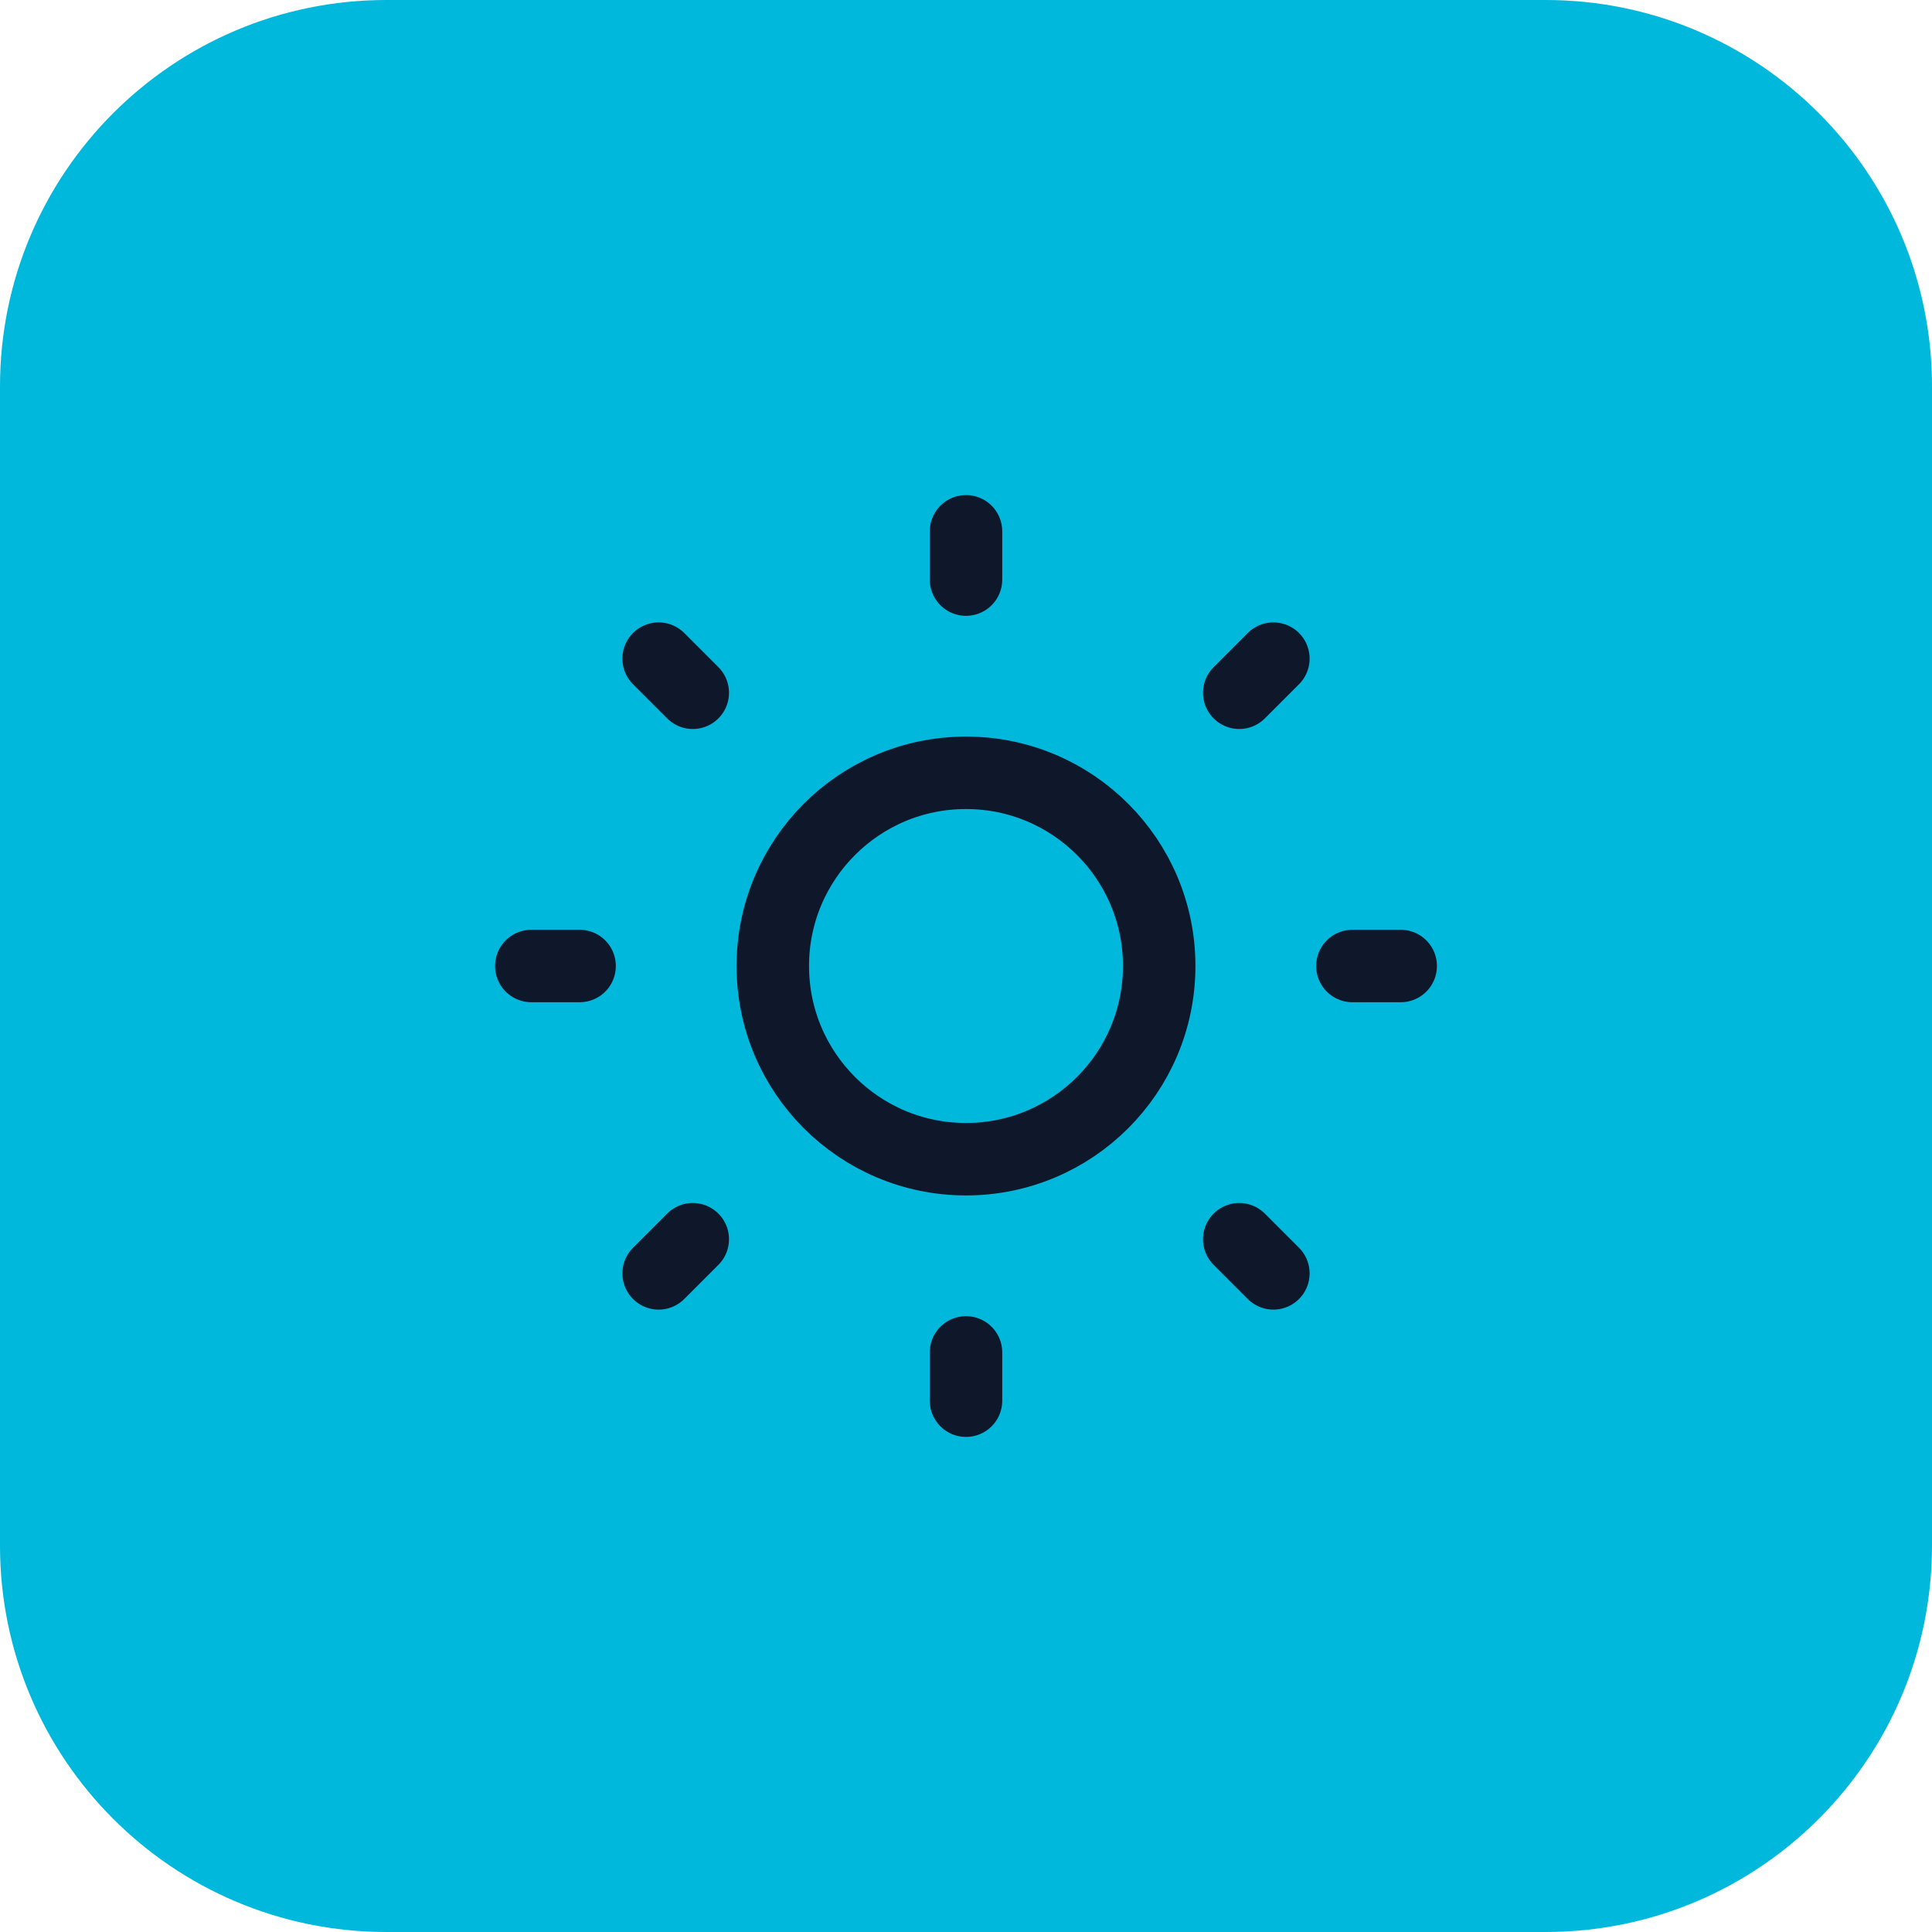
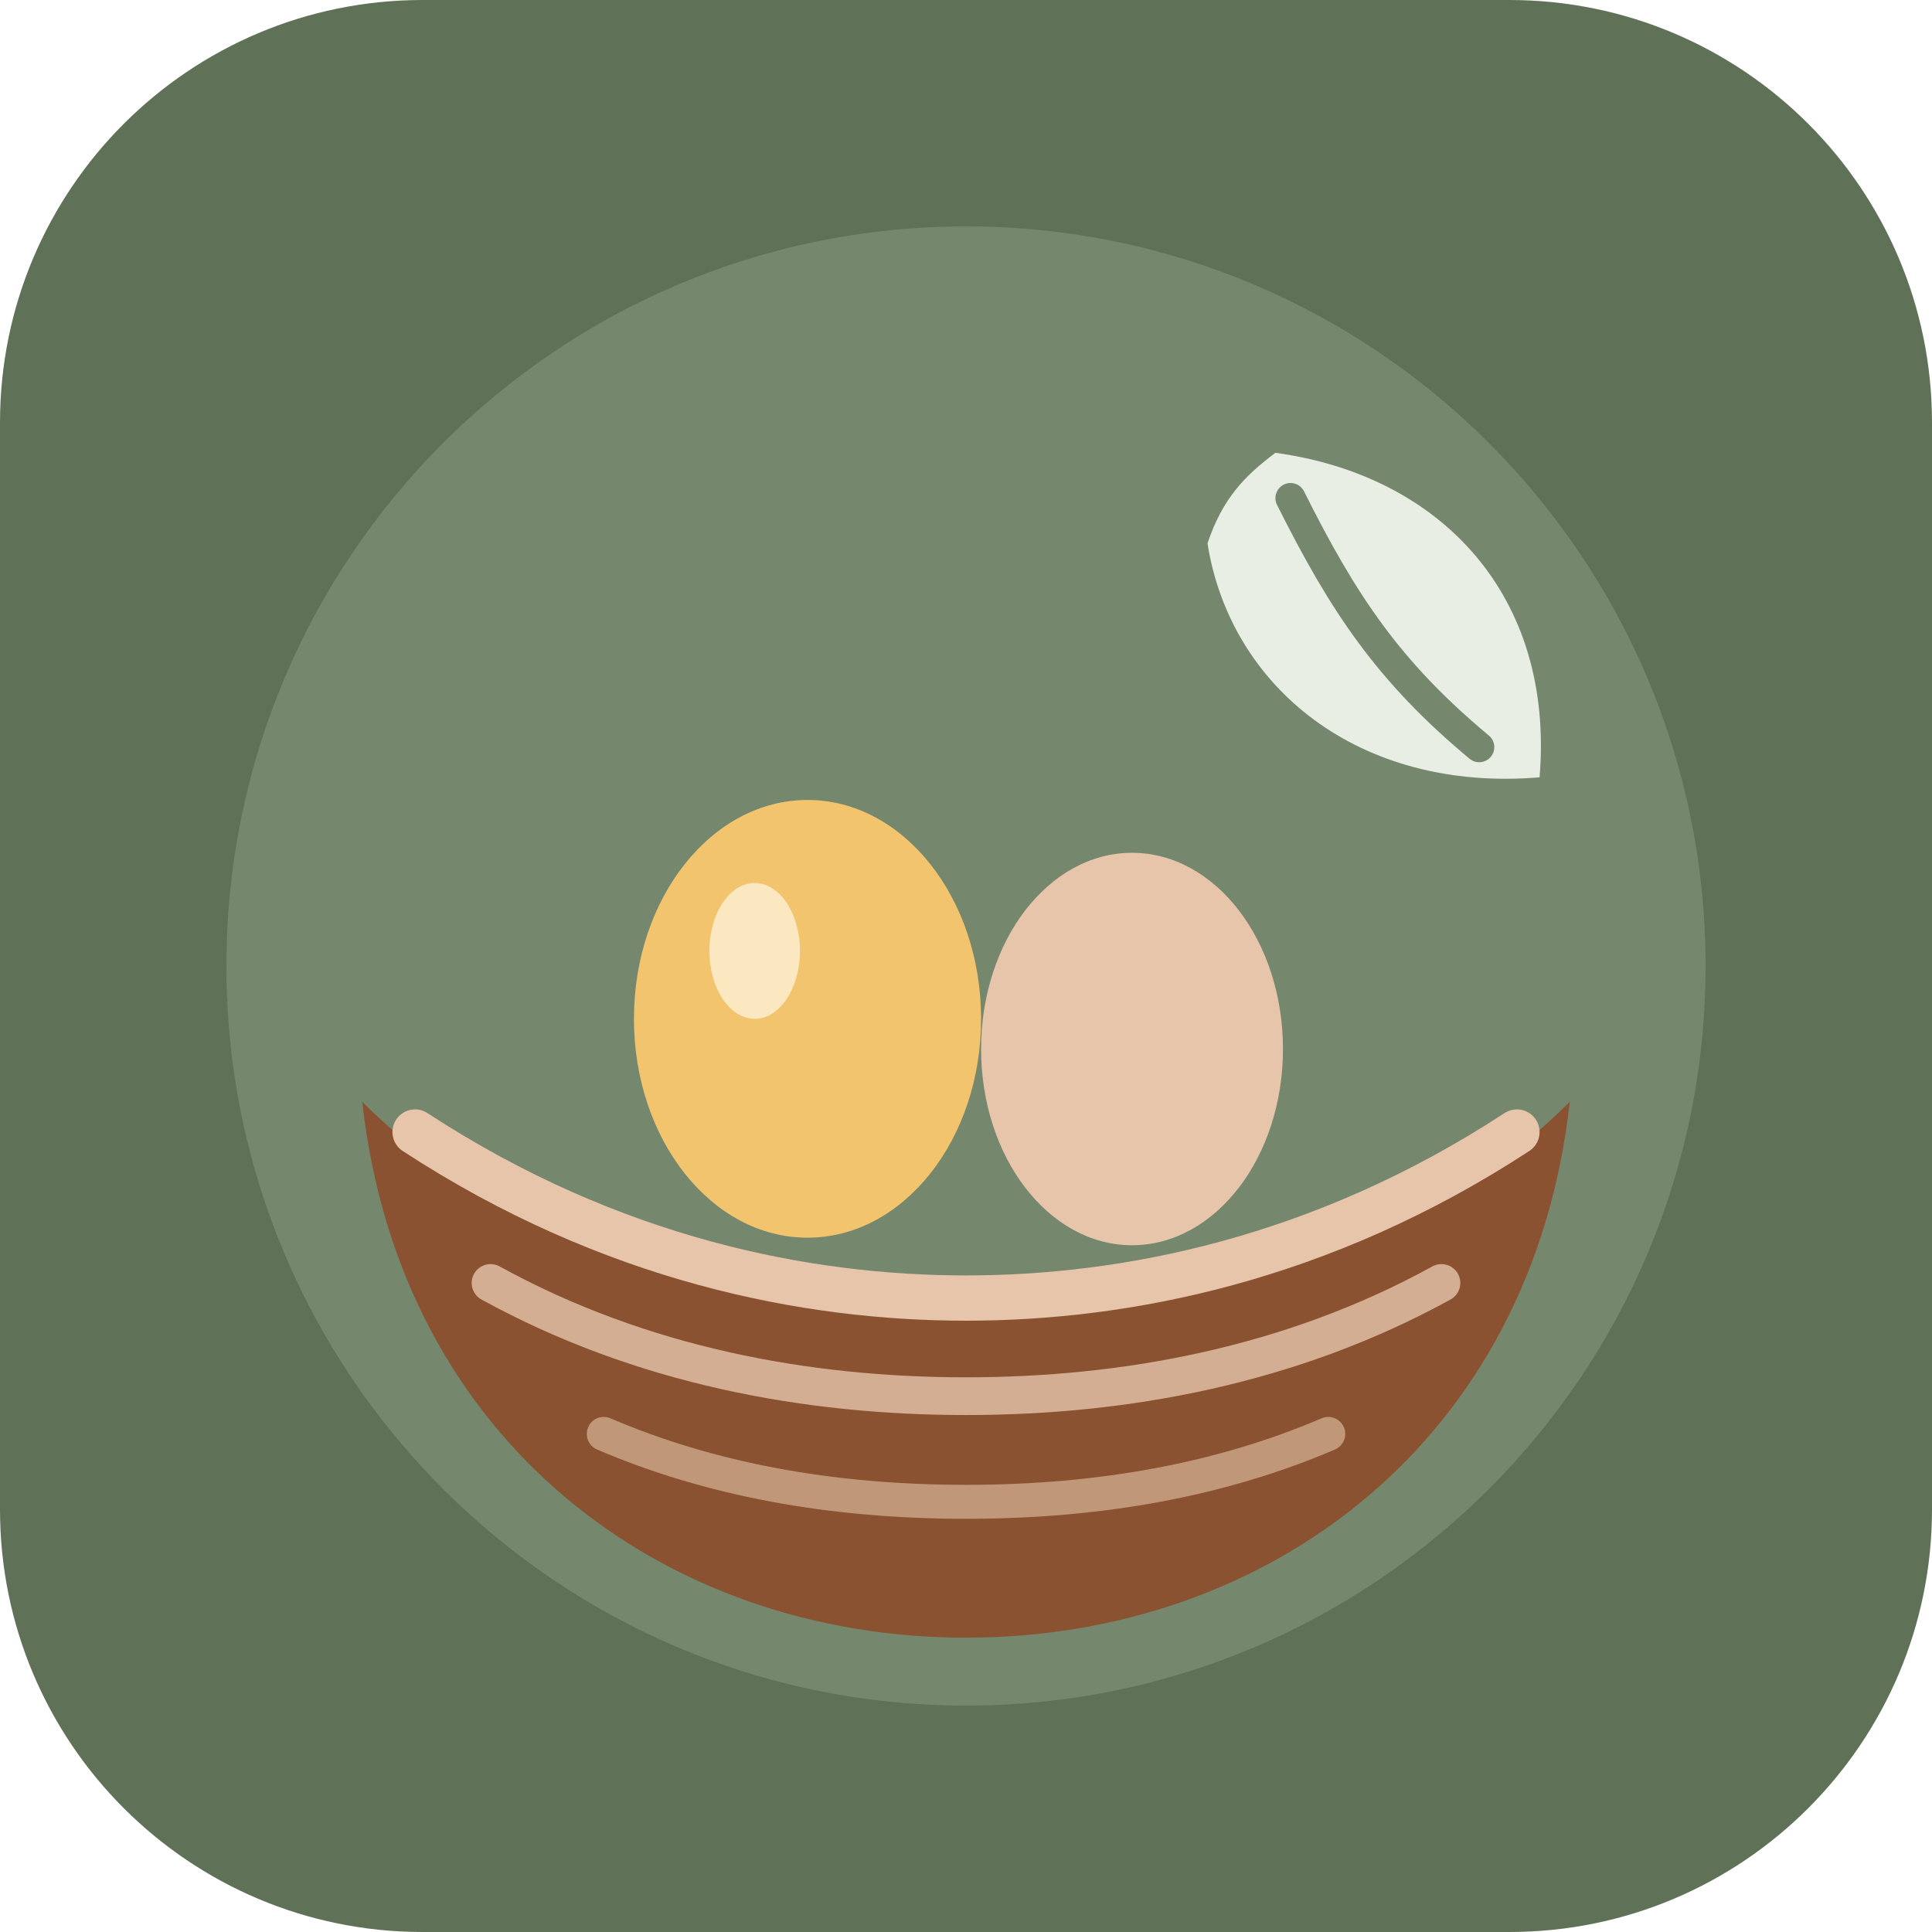
- <svg xmlns="http://www.w3.org/2000/svg" width="80" height="80" viewBox="0 0 80 80">
-   <rect width="80" height="80" rx="16" fill="#00b8db" />
-   <g transform="translate(16 16) scale(2)" stroke="#0f172a" stroke-width="1.5" stroke-linecap="round" stroke-linejoin="round" fill="none">
-     <circle cx="12" cy="12" r="4" />
-     <path d="M12 3v1" />
-     <path d="M12 20v1" />
-     <path d="M3 12h1" />
-     <path d="M20 12h1" />
-     <path d="m18.364 5.636-.707.707" />
-     <path d="m6.343 17.657-.707.707" />
-     <path d="m5.636 5.636.707.707" />
-     <path d="m17.657 17.657.707.707" />
-   </g>
+ <svg xmlns="http://www.w3.org/2000/svg" viewBox="0 0 512 512" role="img" aria-label="Nest Quest">
+   <rect width="512" height="512" rx="112" fill="#5f7157" />
+   <circle cx="256" cy="256" r="196" fill="#75876d" />
+   <path d="M338 120c44 6 74 38 70 86-48 4-82-24-88-62 4-12 10-18 18-24z" fill="#e8eee3" />
+   <path d="M342 132c14 28 26 46 50 66" fill="none" stroke="#75876d" stroke-width="8" stroke-linecap="round" />
+   <ellipse cx="214" cy="270" rx="46" ry="58" fill="#f2c46d" />
+   <ellipse cx="300" cy="278" rx="40" ry="52" fill="#e6c5ab" />
+   <ellipse cx="200" cy="252" rx="12" ry="18" fill="#fdf3dc" opacity=".75" />
+   <path d="M96 292c10 90 80 142 160 142s150-52 160-142c-40 40-100 56-160 56S136 332 96 292z" fill="#8a5230" />
+   <path d="M110 300c52 34 104 44 146 44s94-10 146-44" fill="none" stroke="#e6c5ab" stroke-width="12" stroke-linecap="round" />
+   <path d="M130 340c40 22 84 30 126 30s86-8 126-30" fill="none" stroke="#e6c5ab" stroke-width="10" stroke-linecap="round" opacity=".8" />
+   <path d="M160 380c28 12 60 18 96 18s68-6 96-18" fill="none" stroke="#e6c5ab" stroke-width="9" stroke-linecap="round" opacity=".6" />
</svg>
